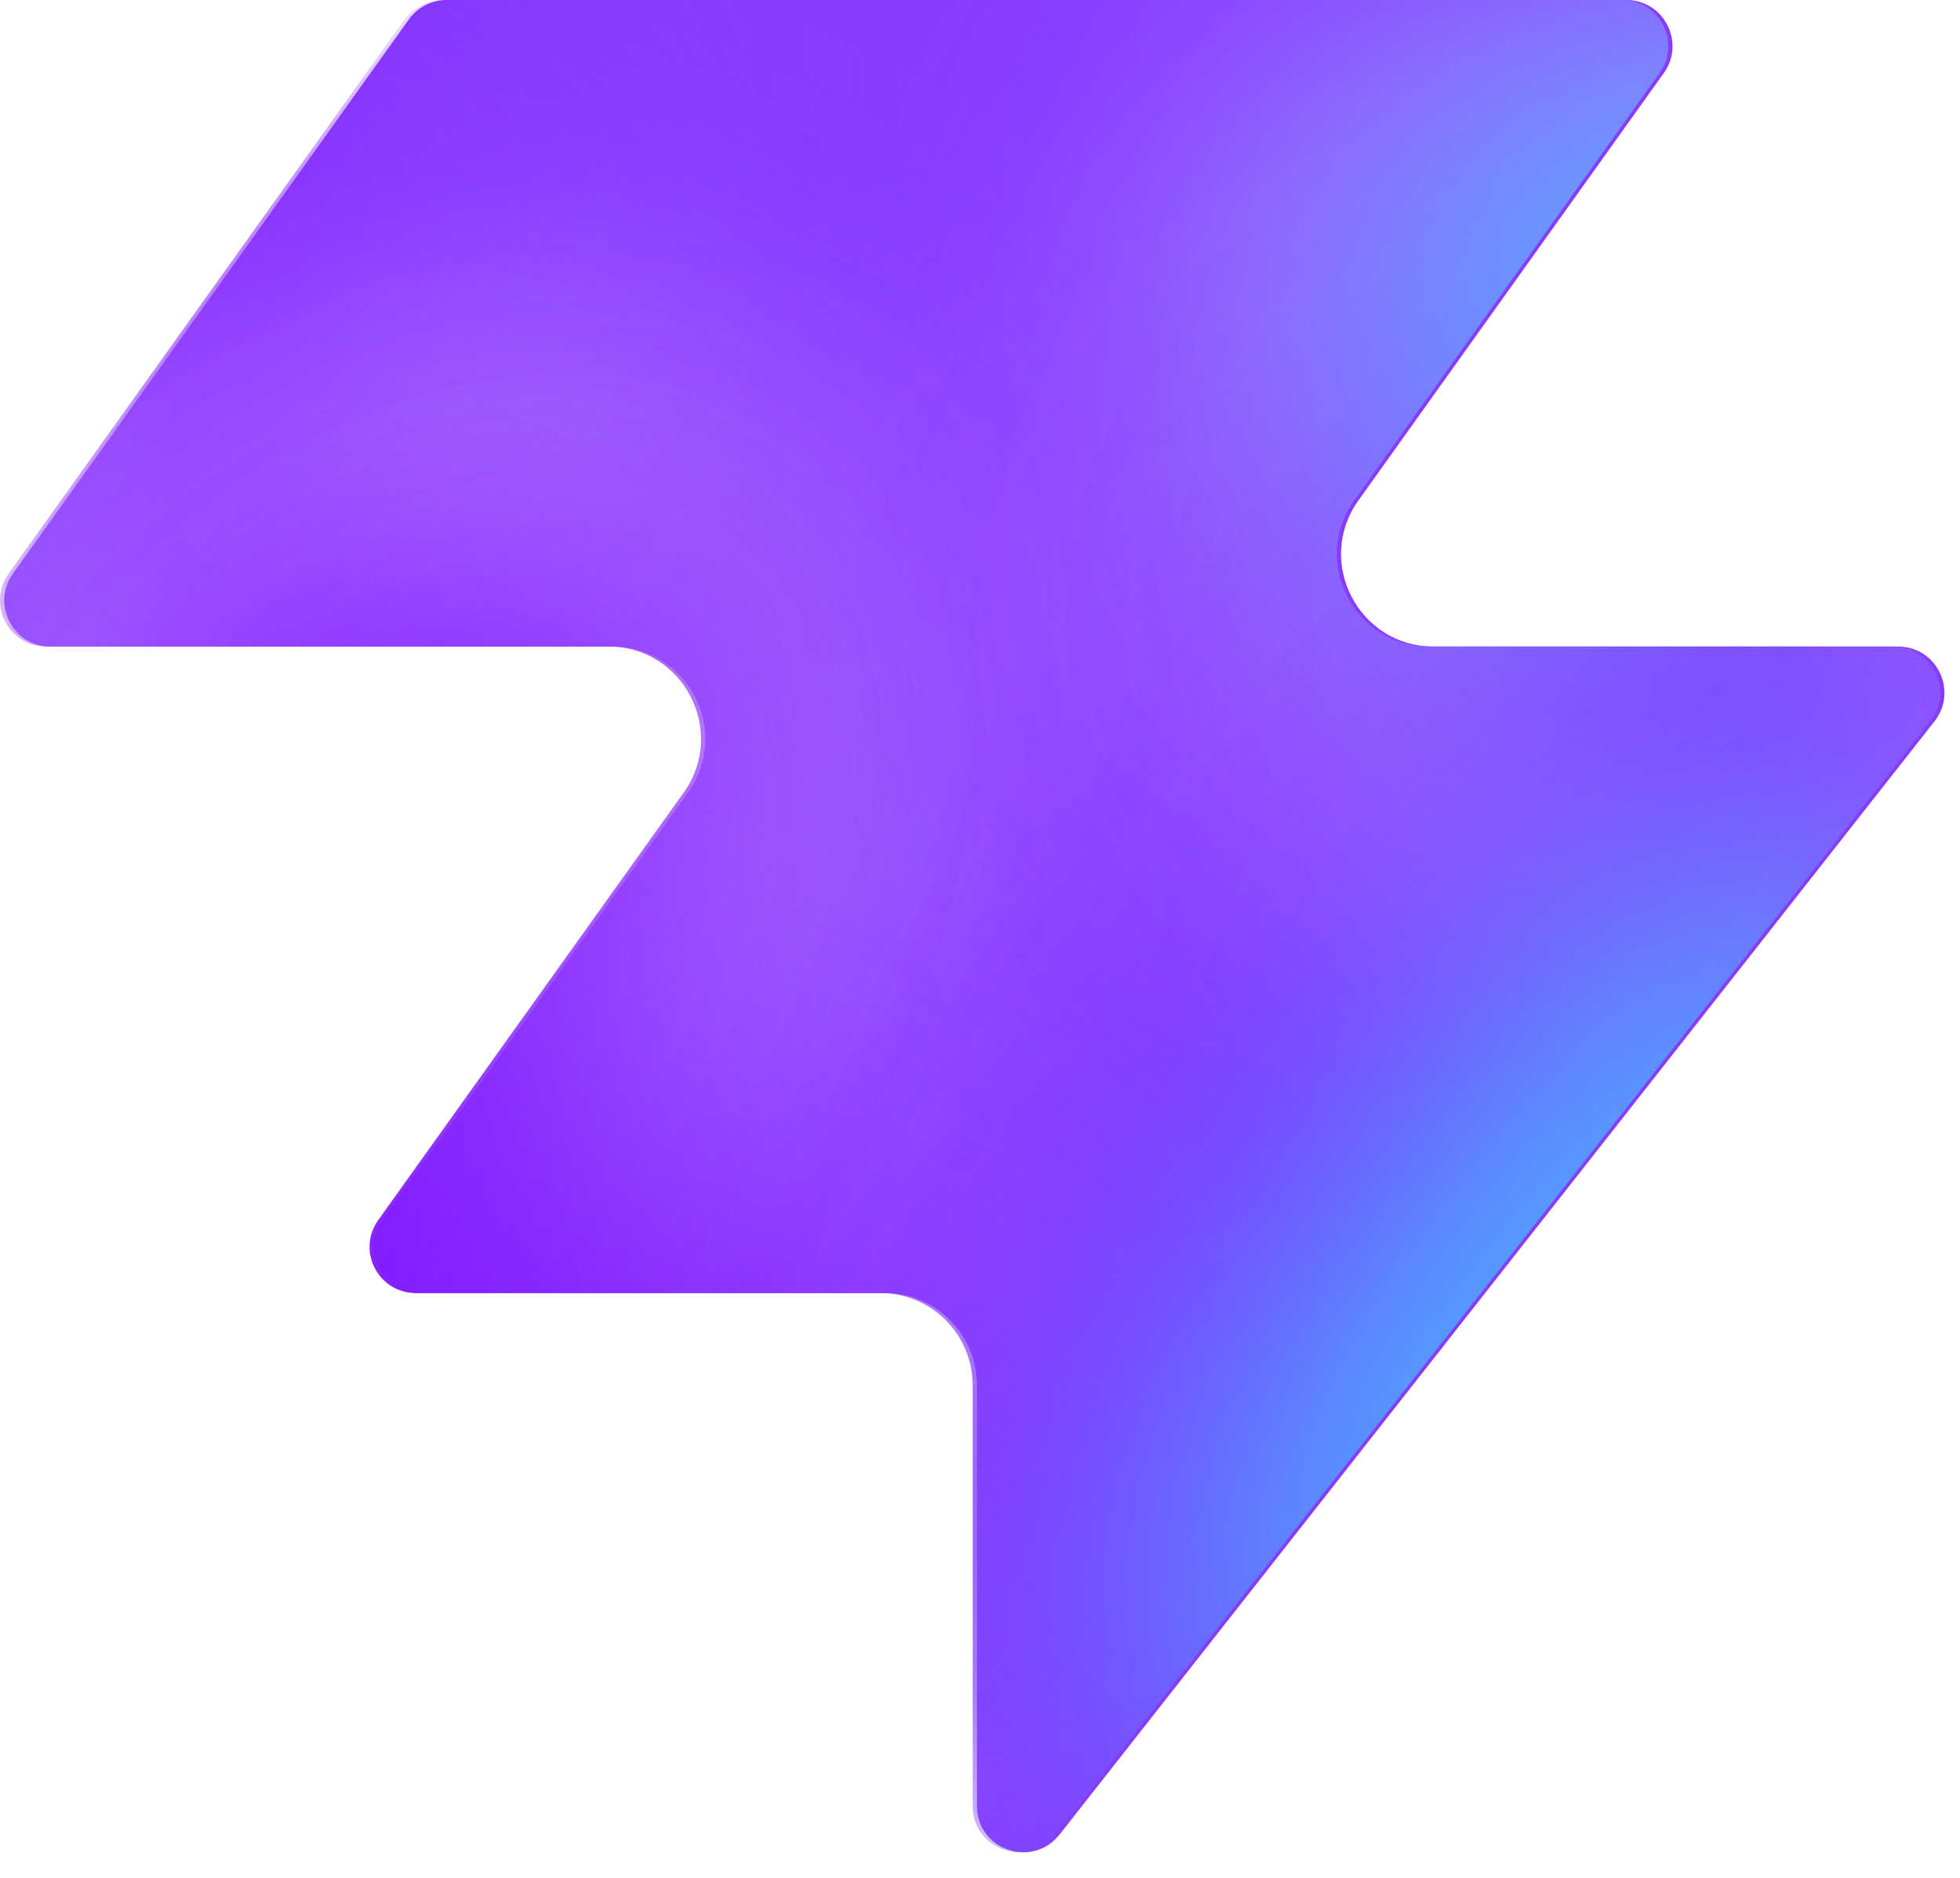
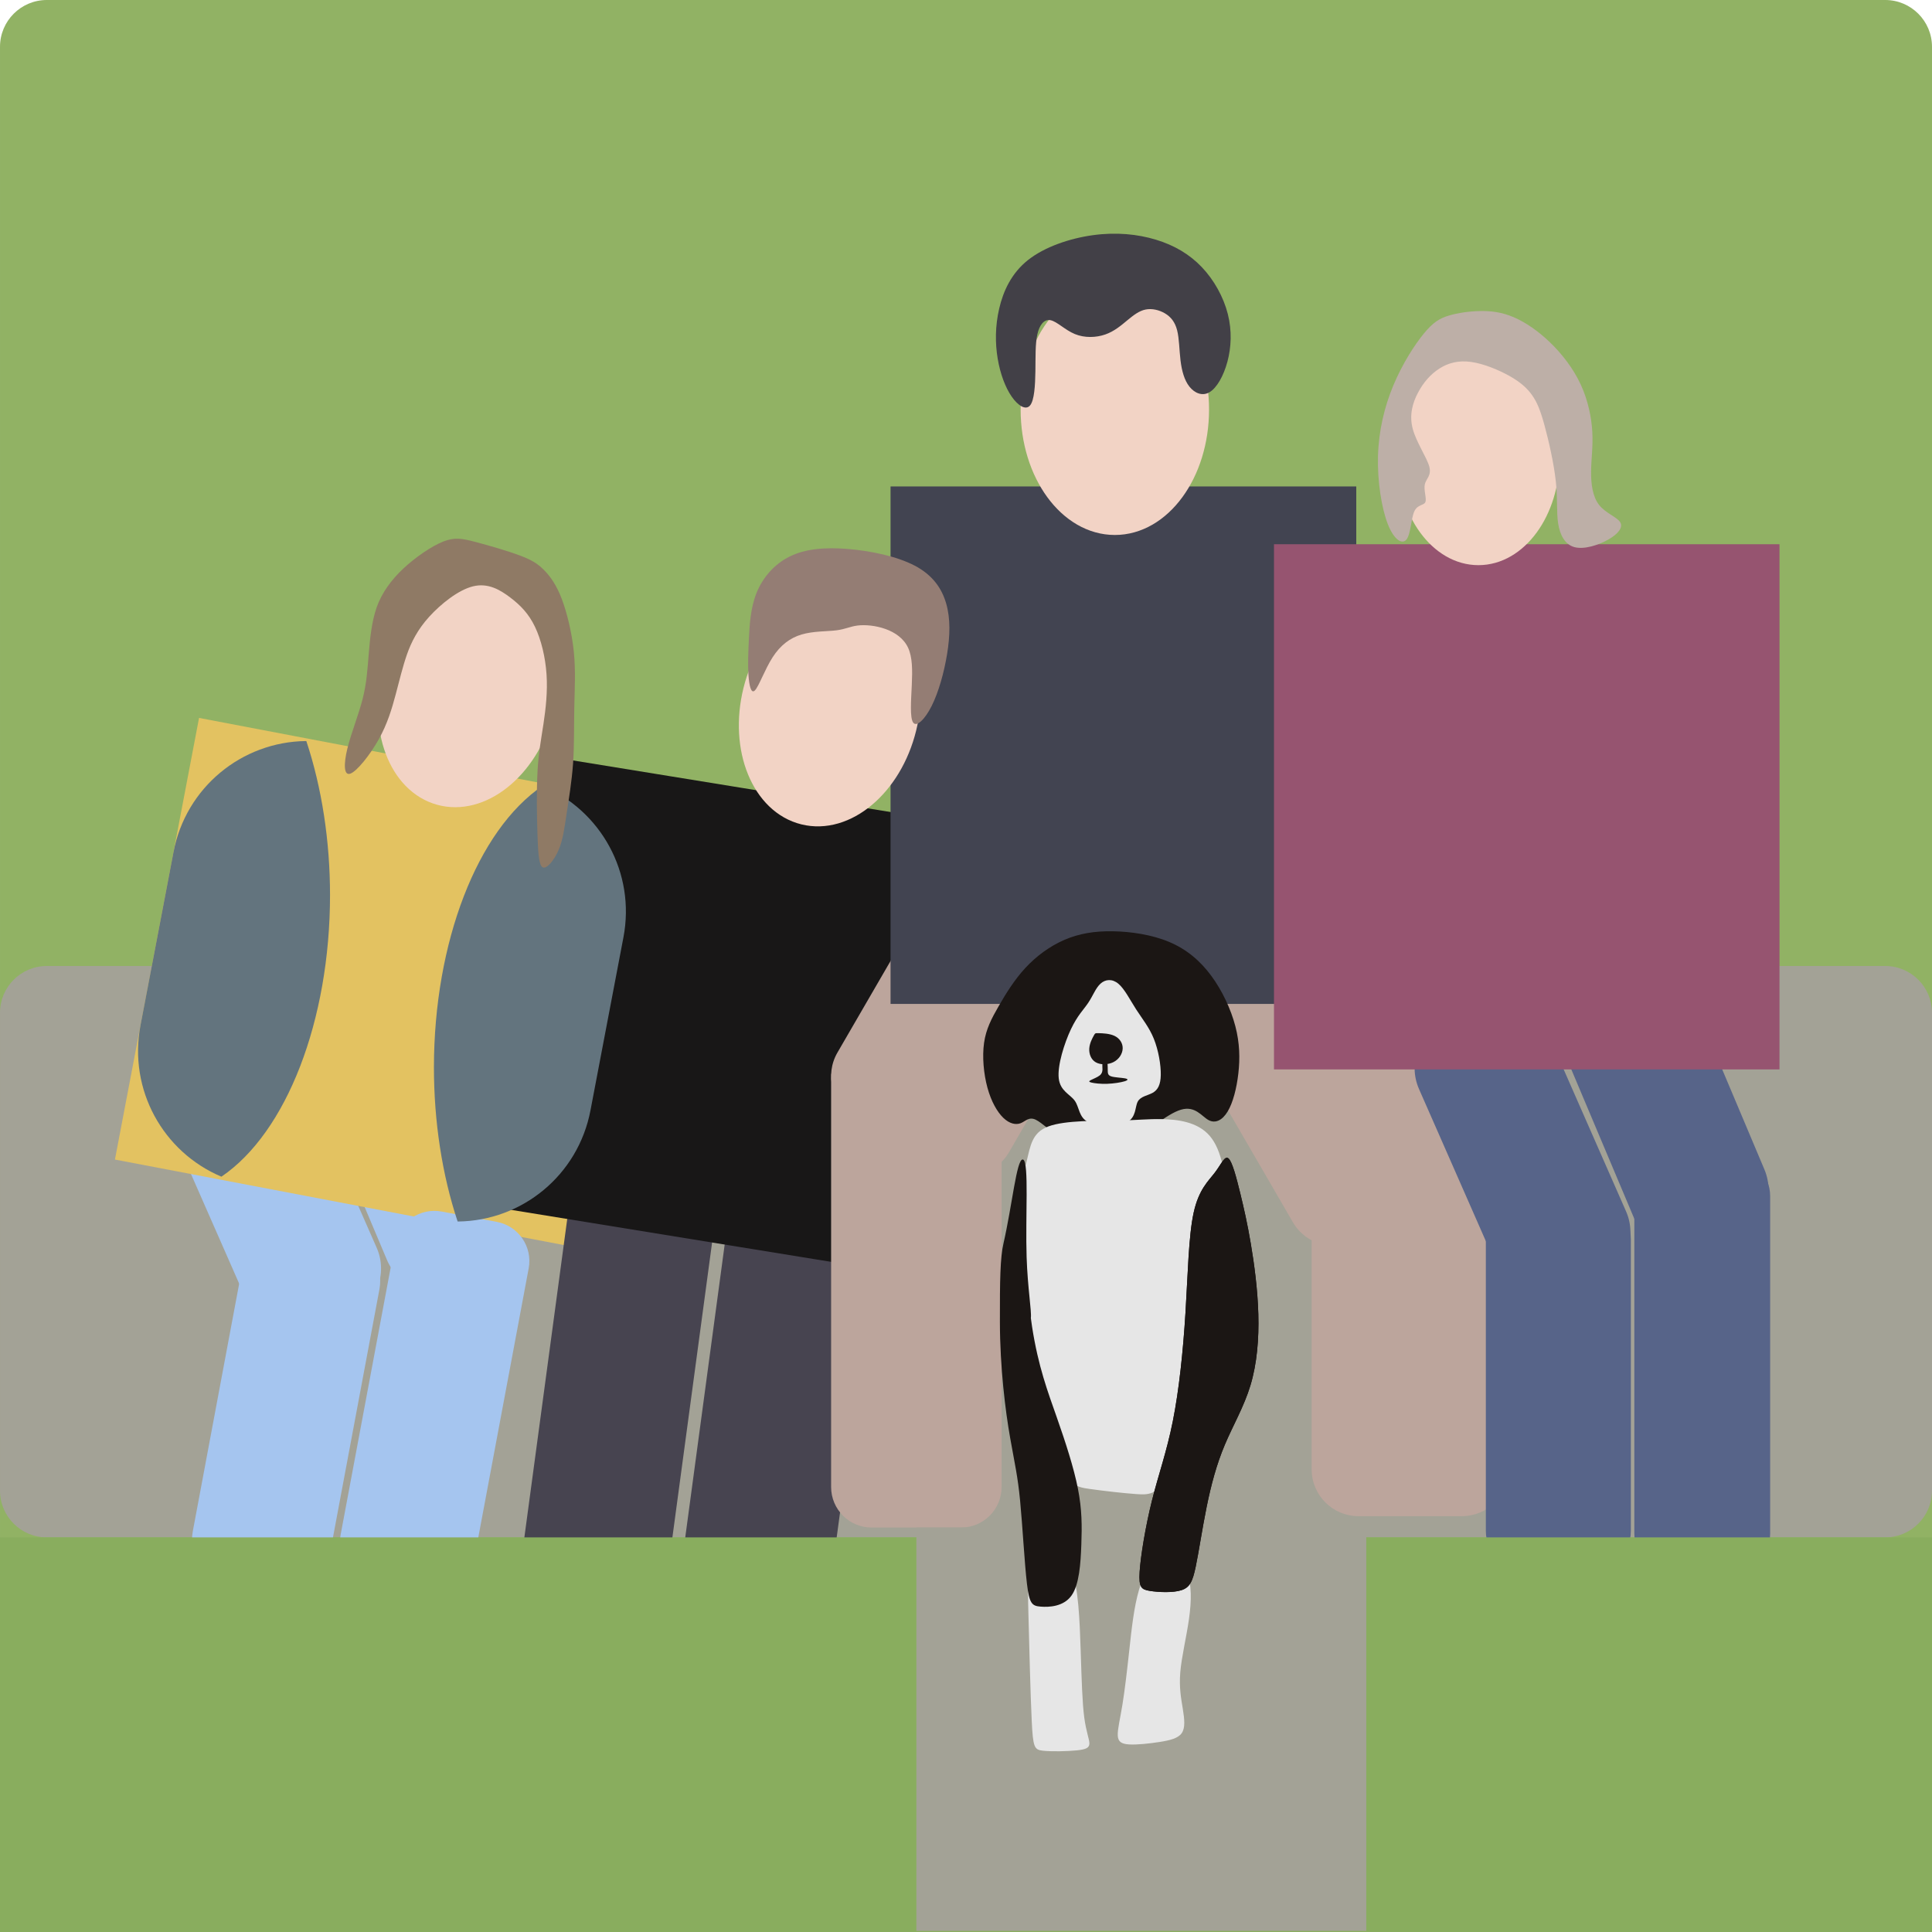
- <svg xmlns="http://www.w3.org/2000/svg" width="48" height="46" fill="none" viewBox="0 0 48 46">
-   <path fill="#863bff" d="M25.946 44.938c-.664.845-2.021.375-2.021-.698V33.937a2.26 2.26 0 0 0-2.262-2.262H10.287c-.92 0-1.456-1.04-.92-1.788l7.48-10.471c1.07-1.497 0-3.578-1.842-3.578H1.237c-.92 0-1.456-1.04-.92-1.788L10.013.474c.214-.297.556-.474.92-.474h28.894c.92 0 1.456 1.04.92 1.788l-7.48 10.471c-1.07 1.498 0 3.579 1.842 3.579h11.377c.943 0 1.473 1.088.89 1.83L25.947 44.94z" style="fill:#863bff;fill:color(display-p3 .525 .23 1);fill-opacity:1" />
-   <mask id="a" width="48" height="46" x="0" y="0" maskUnits="userSpaceOnUse" style="mask-type:alpha">
-     <path fill="#000" d="M25.842 44.938c-.664.844-2.021.375-2.021-.698V33.937a2.26 2.26 0 0 0-2.262-2.262H10.183c-.92 0-1.456-1.04-.92-1.788l7.48-10.471c1.07-1.498 0-3.579-1.842-3.579H1.133c-.92 0-1.456-1.04-.92-1.787L9.91.473c.214-.297.556-.474.92-.474h28.894c.92 0 1.456 1.04.92 1.788l-7.48 10.471c-1.07 1.498 0 3.578 1.842 3.578h11.377c.943 0 1.473 1.088.89 1.832L25.843 44.94z" style="fill:#000;fill-opacity:1" />
-   </mask>
-   <g mask="url(#a)">
-     <g filter="url(#b)">
-       <ellipse cx="5.508" cy="14.704" fill="#ede6ff" rx="5.508" ry="14.704" style="fill:#ede6ff;fill:color(display-p3 .927 .903 1);fill-opacity:1" transform="matrix(.00324 1 1 -.00324 -4.47 31.516)" />
-     </g>
-     <g filter="url(#c)">
-       <ellipse cx="10.399" cy="29.851" fill="#ede6ff" rx="10.399" ry="29.851" style="fill:#ede6ff;fill:color(display-p3 .927 .903 1);fill-opacity:1" transform="matrix(.00324 1 1 -.00324 -39.328 7.883)" />
-     </g>
-     <g filter="url(#d)">
-       <ellipse cx="5.508" cy="30.487" fill="#7e14ff" rx="5.508" ry="30.487" style="fill:#7e14ff;fill:color(display-p3 .492 .077 1);fill-opacity:1" transform="rotate(89.814 -25.913 -14.639)scale(1 -1)" />
-     </g>
-     <g filter="url(#e)">
-       <ellipse cx="5.508" cy="30.599" fill="#7e14ff" rx="5.508" ry="30.599" style="fill:#7e14ff;fill:color(display-p3 .492 .077 1);fill-opacity:1" transform="rotate(89.814 -32.644 -3.334)scale(1 -1)" />
-     </g>
-     <g filter="url(#f)">
-       <ellipse cx="5.508" cy="30.599" fill="#7e14ff" rx="5.508" ry="30.599" style="fill:#7e14ff;fill:color(display-p3 .492 .077 1);fill-opacity:1" transform="matrix(.00324 1 1 -.00324 -34.34 30.47)" />
-     </g>
-     <g filter="url(#g)">
-       <ellipse cx="14.072" cy="22.078" fill="#ede6ff" rx="14.072" ry="22.078" style="fill:#ede6ff;fill:color(display-p3 .927 .903 1);fill-opacity:1" transform="rotate(93.35 24.506 48.493)scale(-1 1)" />
-     </g>
-     <g filter="url(#h)">
-       <ellipse cx="3.47" cy="21.501" fill="#7e14ff" rx="3.47" ry="21.501" style="fill:#7e14ff;fill:color(display-p3 .492 .077 1);fill-opacity:1" transform="rotate(89.009 28.708 47.59)scale(-1 1)" />
-     </g>
-     <g filter="url(#i)">
-       <ellipse cx="3.47" cy="21.501" fill="#7e14ff" rx="3.47" ry="21.501" style="fill:#7e14ff;fill:color(display-p3 .492 .077 1);fill-opacity:1" transform="rotate(89.009 28.708 47.59)scale(-1 1)" />
-     </g>
-     <g filter="url(#j)">
-       <ellipse cx=".387" cy="8.972" fill="#7e14ff" rx="4.407" ry="29.108" style="fill:#7e14ff;fill:color(display-p3 .492 .077 1);fill-opacity:1" transform="rotate(39.51 .387 8.972)" />
-     </g>
-     <g filter="url(#k)">
-       <ellipse cx="47.523" cy="-6.092" fill="#7e14ff" rx="4.407" ry="29.108" style="fill:#7e14ff;fill:color(display-p3 .492 .077 1);fill-opacity:1" transform="rotate(37.892 47.523 -6.092)" />
-     </g>
-     <g filter="url(#l)">
-       <ellipse cx="41.412" cy="6.333" fill="#47bfff" rx="5.971" ry="9.665" style="fill:#47bfff;fill:color(display-p3 .28 .748 1);fill-opacity:1" transform="rotate(37.892 41.412 6.333)" />
-     </g>
-     <g filter="url(#m)">
-       <ellipse cx="-1.879" cy="38.332" fill="#7e14ff" rx="4.407" ry="29.108" style="fill:#7e14ff;fill:color(display-p3 .492 .077 1);fill-opacity:1" transform="rotate(37.892 -1.88 38.332)" />
-     </g>
-     <g filter="url(#n)">
-       <ellipse cx="-1.879" cy="38.332" fill="#7e14ff" rx="4.407" ry="29.108" style="fill:#7e14ff;fill:color(display-p3 .492 .077 1);fill-opacity:1" transform="rotate(37.892 -1.88 38.332)" />
-     </g>
-     <g filter="url(#o)">
-       <ellipse cx="35.651" cy="29.907" fill="#7e14ff" rx="4.407" ry="29.108" style="fill:#7e14ff;fill:color(display-p3 .492 .077 1);fill-opacity:1" transform="rotate(37.892 35.651 29.907)" />
-     </g>
-     <g filter="url(#p)">
-       <ellipse cx="38.418" cy="32.4" fill="#47bfff" rx="5.971" ry="15.297" style="fill:#47bfff;fill:color(display-p3 .28 .748 1);fill-opacity:1" transform="rotate(37.892 38.418 32.4)" />
-     </g>
+ <svg xmlns="http://www.w3.org/2000/svg" width="165.629mm" height="165.629mm" viewBox="0 0 165.629 165.629" version="1.1" id="svg1" xml:space="preserve">
+   <defs id="defs1" />
+   <g id="layer1" transform="translate(-20.8507,-37.83542)">
+     <rect style="opacity:1;fill:#91b264;fill-opacity:1;stroke:none;stroke-width:2.089;stroke-opacity:1" id="rect33" width="165.629" height="165.629" x="20.851" y="37.835" rx="4.014" />
+     <rect style="opacity:1;fill:#a3a296;fill-opacity:1;stroke:none;stroke-width:2.089;stroke-opacity:1" id="rect35" width="165.629" height="48.985" x="20.851" y="120.65" rx="4.014" />
+     <rect style="fill:#a5c5ef;fill-opacity:1;stroke:none;stroke-width:2.297;stroke-opacity:1" id="rect16-8" width="11.919" height="24.374" x="-6.9" y="135.413" rx="4.414" transform="rotate(-22.86816)" />
+     <rect style="fill:#a5c5ef;fill-opacity:1;stroke:none;stroke-width:2.297;stroke-opacity:1" id="rect17-3" width="12.03" height="25.58" x="9.606" y="132.786" rx="4.414" transform="matrix(-0.9154978,0.402323,0.402323,0.9154978,0,0)" />
+     <rect style="fill:#474450;fill-opacity:1;stroke:none;stroke-width:1.764;stroke-opacity:1" id="rect57" width="12.975" height="30.446" x="102.375" y="115.783" rx="4.014" ry="0" transform="matrix(0.9655654,0.2601603,-0.1334334,0.9910578,0,0)" />
+     <rect style="fill:#e3c261;fill-opacity:1;stroke:none;stroke-width:2.089;stroke-opacity:1" id="rect3" width="39.746" height="38.542" x="55.84" y="90.533" rx="11.722" ry="0" transform="rotate(10.78361)" />
+     <rect style="fill:#bca59c;fill-opacity:1;stroke:none;stroke-width:2.089;stroke-opacity:1" id="rect14" width="20.849" height="25.146" x="42.376" y="168.315" rx="4.014" transform="rotate(-30.10958)" />
+     <rect style="fill:#576489;fill-opacity:1;stroke:none;stroke-width:2.297;stroke-opacity:1" id="rect16" width="11.919" height="24.374" x="93.001" y="174.166" rx="4.414" transform="rotate(-22.86816)" />
+     <rect style="fill:#474450;fill-opacity:1;stroke:none;stroke-width:1.764;stroke-opacity:1" id="rect58" width="12.683" height="32.657" x="88.591" y="117.063" rx="4.014" ry="0" transform="matrix(0.9655654,0.2601603,-0.1334334,0.9910578,0,0)" />
+     <rect style="fill:#181717;fill-opacity:1;stroke:#181717;stroke-width:2.089;stroke-opacity:1" id="rect6" width="32.829" height="36.791" x="86.532" y="91.515" rx="11.722" ry="0" transform="rotate(9.229627)" />
+     <rect style="fill:#bca59c;fill-opacity:1;stroke:none;stroke-width:2.089;stroke-opacity:1" id="rect28" width="17.009" height="21.972" x="-161.4" y="46.358" rx="4.014" transform="matrix(-0.8650675,-0.5016555,-0.5016555,0.8650675,0,0)" />
+     <rect style="fill:#424451;fill-opacity:1;stroke:#424451;stroke-width:1.905;stroke-opacity:1" id="rect4" width="38.02" height="42.457" x="98.15" y="80.491" rx="9.709" ry="0" />
+     <ellipse style="fill:#f2d3c5;fill-opacity:1;stroke:#f2d3c5;stroke-width:1.607;stroke-opacity:1" id="ellipse2" cx="112.977" cy="73.693" rx="6.82" ry="9.346" transform="rotate(13.88731)" />
+     <ellipse style="fill:#f2d3c5;fill-opacity:1;stroke:#f2d3c5;stroke-width:1.702;stroke-opacity:1" id="path1" cx="116.425" cy="72.948" rx="7.225" ry="9.9" />
+     <ellipse style="fill:#f2d3c5;fill-opacity:1;stroke:#f2d3c5;stroke-width:1.587;stroke-opacity:1" id="ellipse3" cx="84.72" cy="77.36" rx="6.737" ry="9.231" transform="rotate(15.47979)" />
+     <rect style="fill:#bca59c;fill-opacity:1;stroke:none;stroke-width:2.089;stroke-opacity:1" id="rect12" width="16.892" height="38.557" x="133.298" y="129.258" rx="4.014" />
+     <rect style="fill:#576489;fill-opacity:1;stroke:none;stroke-width:2.297;stroke-opacity:1" id="rect17" width="12.03" height="25.58" x="-89.706" y="173.025" rx="4.414" transform="matrix(-0.9154978,0.402323,0.402323,0.9154978,0,0)" />
+     <rect style="fill:#bca59c;fill-opacity:1;stroke:none;stroke-width:2.027;stroke-opacity:1" id="rect13" width="14.615" height="41.953" x="92.102" y="126.837" rx="3.473" />
+     <rect style="fill:#576489;fill-opacity:1;stroke:none;stroke-width:1.927;stroke-opacity:1" id="rect15" width="11.643" height="35.761" x="160.962" y="136.962" rx="3.417" />
+     <rect style="fill:#576489;fill-opacity:1;stroke:none;stroke-width:1.998;stroke-opacity:1" id="rect18" width="12.432" height="32.315" x="-160.663" y="140.422" rx="3.673" transform="scale(-1,1)" />
+     <rect style="fill:#a5c5ef;fill-opacity:1;stroke:none;stroke-width:1.662;stroke-opacity:1" id="rect15-0" width="11.643" height="32.288" x="80.378" y="128.472" rx="3.417" transform="rotate(10.60619)" />
+     <rect style="fill:#a5c5ef;fill-opacity:1;stroke:none;stroke-width:1.67;stroke-opacity:1" id="rect18-6" width="11.908" height="30.71" x="-79.775" y="132.313" rx="3.673" transform="matrix(-0.9829155,-0.1840575,-0.1840575,0.9829155,0,0)" />
+     <rect style="fill:#965470;fill-opacity:1;stroke:#965470;stroke-width:2.164;stroke-opacity:1" id="rect5" width="41.173" height="42.859" x="131.15" y="85.574" rx="12.598" ry="0" />
+     <ellipse style="fill:#f2d3c5;fill-opacity:1;stroke:#f2d3c5;stroke-width:1.467;stroke-opacity:1" id="ellipse1" cx="147.595" cy="77.018" rx="6.229" ry="8.535" />
+     <path id="path28" style="opacity:1;fill:#63747e;fill-opacity:1;stroke:none;stroke-width:2.089;stroke-opacity:1" d="m 47.06,101.365 c -5.461,0.069 -10.275,3.95 -11.338,9.532 l -2.825,14.83 c -1.056,5.543 1.947,10.881 6.936,12.984 a 14.42,25.84 0 0 0 9.311,-24.123 14.42,25.84 0 0 0 -2.032,-13.223 c -0.018,1.4e-4 -0.035,-7.4e-4 -0.053,-5.2e-4 z" />
+     <path id="path29" style="opacity:1;fill:#63747e;fill-opacity:1;stroke:none;stroke-width:2.089;stroke-opacity:1" d="m 60.135,142.554 c 5.461,-0.069 10.275,-3.95 11.338,-9.532 l 2.825,-14.83 c 1.056,-5.543 -1.947,-10.881 -6.936,-12.984 a 14.42,25.84 0 0 0 -9.311,24.123 14.42,25.84 0 0 0 2.032,13.223 c 0.018,-1.4e-4 0.035,7.4e-4 0.053,5.2e-4 z" />
+     <path style="opacity:1;fill:#947d74;fill-opacity:1;stroke:none;stroke-width:2.089;stroke-opacity:1" d="m 94.838,-81.585 c 0.374,0.806 0.374,1.907 0.315,3.205 -0.059,1.298 -0.177,2.792 0.118,3.205 0.295,0.413 1.003,-0.256 1.593,-1.435 0.59,-1.18 1.062,-2.871 1.317,-4.444 0.256,-1.573 0.295,-3.028 -0.079,-4.326 -0.374,-1.298 -1.16,-2.438 -2.694,-3.245 -1.534,-0.806 -3.815,-1.278 -5.781,-1.435 -1.966,-0.157 -3.618,-2e-6 -4.936,0.649 -1.317,0.649 -2.301,1.789 -2.832,3.087 -0.531,1.298 -0.61,2.753 -0.669,3.972 -0.059,1.219 -0.098,2.202 -0.039,3.087 0.059,0.885 0.216,1.671 0.551,1.337 0.334,-0.334 0.846,-1.789 1.514,-2.832 0.669,-1.042 1.494,-1.671 2.497,-1.966 1.003,-0.295 2.183,-0.256 2.969,-0.354 0.787,-0.098 1.18,-0.334 1.829,-0.413 0.649,-0.079 1.553,-10e-7 2.379,0.295 0.826,0.295 1.573,0.806 1.947,1.612 z" id="path30" transform="translate(3.864195,174.9539)" />
+     <path style="opacity:1;fill:#424047;fill-opacity:1;stroke:none;stroke-width:2.089;stroke-opacity:1" d="m 116.057,-110.668 c 0.493,0.292 0.859,0.731 1.041,1.443 0.183,0.712 0.183,1.699 0.292,2.594 0.11,0.895 0.329,1.699 0.767,2.247 0.438,0.548 1.096,0.84 1.717,0.475 0.621,-0.365 1.206,-1.388 1.535,-2.612 0.329,-1.224 0.402,-2.649 0.036,-4.092 -0.365,-1.443 -1.169,-2.905 -2.229,-4.019 -1.06,-1.114 -2.375,-1.882 -3.946,-2.357 -1.571,-0.475 -3.398,-0.658 -5.389,-0.384 -1.991,0.274 -4.147,1.005 -5.572,2.137 -1.425,1.133 -2.119,2.667 -2.466,4.165 -0.347,1.498 -0.347,2.959 -0.128,4.275 0.219,1.315 0.658,2.484 1.206,3.27 0.548,0.786 1.206,1.187 1.571,0.749 0.365,-0.438 0.438,-1.717 0.457,-2.923 0.018,-1.206 -0.018,-2.338 0.164,-3.16 0.183,-0.822 0.585,-1.334 1.133,-1.224 0.548,0.11 1.242,0.84 2.083,1.187 0.84,0.347 1.827,0.311 2.612,0.036 0.786,-0.274 1.37,-0.786 1.9,-1.224 0.53,-0.438 1.005,-0.804 1.553,-0.913 0.548,-0.11 1.169,0.036 1.662,0.329 z" id="path31" transform="translate(4.665856,175.3696)" />
+     <path style="opacity:1;fill:#bdafa7;fill-opacity:1;stroke:none;stroke-width:2.089;stroke-opacity:1" d="m 149.101,-101.341 c 0.362,1.318 0.805,3.278 0.968,4.806 0.163,1.528 0.047,2.625 0.198,3.593 0.152,0.968 0.572,1.808 1.4,2.03 0.828,0.222 2.065,-0.175 2.905,-0.653 0.84,-0.478 1.283,-1.038 1.015,-1.482 -0.268,-0.443 -1.248,-0.77 -1.808,-1.482 -0.56,-0.712 -0.7,-1.808 -0.688,-2.881 0.012,-1.073 0.175,-2.123 0.105,-3.383 -0.07,-1.26 -0.373,-2.73 -1.003,-4.083 -0.63,-1.353 -1.587,-2.59 -2.613,-3.581 -1.027,-0.992 -2.123,-1.738 -3.126,-2.168 -1.003,-0.429 -1.913,-0.542 -2.859,-0.527 -0.945,0.015 -1.926,0.157 -2.696,0.388 -0.77,0.231 -1.329,0.551 -2.134,1.528 -0.804,0.977 -1.854,2.61 -2.624,4.453 -0.77,1.843 -1.26,3.896 -1.318,6.078 -0.058,2.182 0.315,4.491 0.852,5.845 0.537,1.353 1.237,1.75 1.598,1.283 0.362,-0.467 0.385,-1.797 0.665,-2.403 0.28,-0.607 0.817,-0.49 0.945,-0.793 0.128,-0.303 -0.152,-1.027 -0.047,-1.517 0.105,-0.49 0.595,-0.747 0.385,-1.528 -0.21,-0.782 -1.12,-2.088 -1.425,-3.258 -0.305,-1.17 -0.005,-2.204 0.456,-3.078 0.461,-0.874 1.084,-1.588 1.832,-2.067 0.748,-0.478 1.622,-0.721 2.713,-0.57 1.09,0.151 2.397,0.695 3.33,1.223 0.933,0.529 1.493,1.042 1.913,1.637 0.42,0.595 0.7,1.272 1.062,2.59 z" id="path32" transform="translate(4.162172,175.6533)" />
+     <path style="opacity:1;fill:#8f7a65;fill-opacity:1;stroke:none;stroke-width:2.089;stroke-opacity:1" d="m 62.777,-70.201 c -0.093,1.669 -0.056,3.893 -6.46e-4,5.492 0.056,1.599 0.13,2.599 0.477,2.717 0.347,0.118 0.967,-0.647 1.337,-1.513 0.37,-0.867 0.49,-1.835 0.679,-3.083 0.189,-1.248 0.447,-2.782 0.556,-4.335 0.109,-1.553 0.074,-3.2 0.104,-4.764 0.03,-1.564 0.127,-3.13 -0.036,-4.765 -0.163,-1.635 -0.588,-3.396 -1.054,-4.608 -0.466,-1.212 -1.013,-1.938 -1.524,-2.45 -0.511,-0.512 -1.005,-0.836 -2.06,-1.231 -1.055,-0.396 -2.676,-0.863 -3.802,-1.159 -1.127,-0.296 -1.773,-0.425 -2.77,-0.029 -0.997,0.397 -2.383,1.346 -3.421,2.322 -1.039,0.976 -1.826,2.068 -2.262,3.278 -0.435,1.211 -0.584,2.695 -0.691,4.009 -0.107,1.314 -0.18,2.542 -0.531,3.904 -0.351,1.362 -0.994,2.956 -1.307,4.249 -0.313,1.292 -0.313,2.323 0.25,2.134 0.564,-0.189 1.691,-1.598 2.441,-2.939 0.751,-1.341 1.133,-2.64 1.453,-3.843 0.321,-1.202 0.603,-2.397 0.97,-3.443 0.367,-1.046 0.92,-2.145 1.911,-3.234 0.991,-1.089 2.495,-2.298 3.758,-2.604 1.263,-0.306 2.285,0.277 3.175,0.952 0.891,0.675 1.593,1.4 2.127,2.513 0.535,1.113 0.898,2.621 0.995,4.1 0.098,1.479 -0.069,2.934 -0.264,4.229 -0.195,1.295 -0.419,2.431 -0.513,4.099 z" id="path33" transform="translate(4.154636,174.1953)" />
+     <rect style="opacity:1;fill:#89ad5e;fill-opacity:1;stroke:none;stroke-width:1.645;stroke-opacity:1" id="rect59" width="165.629" height="33.83" x="20.851" y="169.635" rx="0" />
+     <rect style="opacity:1;fill:#a3a296;fill-opacity:1;stroke:none;stroke-width:2.089;stroke-opacity:1" id="rect60" width="38.571" height="34.581" x="99.41" y="168.79" ry="4.408" rx="0" />
+     <path style="opacity:1;fill:#e6e6e6;fill-opacity:1;stroke:none;stroke-width:2.089;stroke-opacity:1" d="m 105.213,10.814 c 0.055,2.196 0.166,6.588 0.276,8.881 0.11,2.293 0.221,2.486 0.953,2.569 0.732,0.083 2.085,0.055 2.9,-0.028 0.815,-0.083 1.091,-0.221 1.091,-0.594 0,-0.373 -0.276,-0.981 -0.442,-2.237 -0.166,-1.257 -0.221,-3.163 -0.304,-5.69 -0.083,-2.527 -0.193,-5.676 -0.829,-6.988 -0.635,-1.312 -1.795,-0.787 -2.5,-0.166 -0.704,0.622 -0.953,1.34 -1.077,1.699 -0.124,0.359 -0.124,0.359 -0.069,2.555 z" id="path50" transform="translate(3.810543,165.6578)" />
+     <path style="opacity:1;fill:#e6e6e6;fill-opacity:1;stroke:none;stroke-width:2.089;stroke-opacity:1" d="m 116.828,5.221 c -0.345,0.58 -1.036,1.74 -1.478,3.246 -0.442,1.505 -0.635,3.356 -0.829,5.124 -0.193,1.768 -0.387,3.453 -0.594,4.723 -0.207,1.271 -0.428,2.127 -0.401,2.652 0.028,0.525 0.304,0.718 0.967,0.76 0.663,0.041 1.713,-0.069 2.596,-0.207 0.884,-0.138 1.602,-0.304 1.92,-0.76 0.318,-0.456 0.235,-1.202 0.097,-2.058 -0.138,-0.856 -0.331,-1.823 -0.221,-3.149 0.11,-1.326 0.525,-3.011 0.746,-4.571 0.221,-1.561 0.249,-2.997 -0.193,-4.033 -0.442,-1.036 -1.353,-1.671 -1.809,-1.989 -0.456,-0.318 -0.456,-0.318 -0.801,0.262 z" id="path51" transform="translate(3.149389,165.6578)" />
+     <path style="opacity:1;fill:#1b1614;fill-opacity:1;stroke:none;stroke-width:2.089;stroke-opacity:1" d="m 114.909,-29.867 c 0.939,-0.821 2.817,-2.464 4.036,-2.822 1.219,-0.358 1.778,0.569 2.359,0.888 0.581,0.318 1.185,0.028 1.643,-0.733 0.458,-0.76 0.771,-1.99 0.917,-3.265 0.145,-1.275 0.123,-2.594 -0.257,-4.047 -0.38,-1.453 -1.118,-3.041 -2.068,-4.327 -0.95,-1.286 -2.113,-2.27 -3.6,-2.896 -1.487,-0.626 -3.298,-0.894 -4.863,-0.917 -1.565,-0.022 -2.884,0.201 -4.125,0.738 -1.241,0.537 -2.404,1.386 -3.354,2.415 -0.95,1.029 -1.688,2.236 -2.292,3.287 -0.604,1.051 -1.073,1.945 -1.241,3.13 -0.168,1.185 -0.034,2.661 0.291,3.846 0.324,1.185 0.839,2.079 1.364,2.583 0.525,0.503 1.062,0.615 1.476,0.458 0.414,-0.157 0.704,-0.581 1.297,-0.302 0.593,0.28 1.487,1.263 2.784,1.845 1.297,0.581 2.996,0.76 3.846,0.85 0.85,0.089 0.85,0.089 1.789,-0.732 z" id="path49" transform="translate(3.149389,165.6578)" />
+     <path style="opacity:1;fill:#e6e6e6;fill-opacity:1;stroke:none;stroke-width:2.089;stroke-opacity:1" d="m 105.694,-28.183 c -0.352,1.437 -0.938,3.197 -0.616,7.83 0.323,4.634 1.554,12.141 2.669,15.983 1.114,3.842 2.112,4.018 3.373,4.194 1.261,0.176 2.786,0.352 3.988,0.44 1.202,0.088 2.082,0.088 3.314,-2.581 1.232,-2.669 2.815,-8.006 3.666,-12.171 0.85,-4.164 0.968,-7.156 0.85,-9.795 -0.117,-2.639 -0.469,-4.927 -1.525,-6.159 -1.056,-1.232 -2.815,-1.408 -4.076,-1.437 -1.261,-0.029 -2.024,0.088 -3.783,0.117 -1.76,0.029 -4.516,-0.029 -5.953,0.499 -1.437,0.528 -1.554,1.642 -1.906,3.079 z" id="path47" transform="translate(3.149389,165.6578)" />
+     <path style="opacity:1;fill:#e6e6e6;fill-opacity:1;stroke:none;stroke-width:2.089;stroke-opacity:1" d="m 111.907,-43.494 c 0.415,-0.379 1.001,-0.437 1.529,0.003 0.528,0.44 0.997,1.378 1.525,2.2 0.528,0.821 1.114,1.525 1.515,2.513 0.4,0.988 0.614,2.259 0.599,3.111 -0.015,0.851 -0.259,1.282 -0.689,1.527 -0.43,0.244 -1.045,0.301 -1.288,0.761 -0.244,0.46 -0.116,1.324 -0.909,1.756 -0.793,0.432 -2.507,0.432 -3.331,0.007 -0.824,-0.425 -0.757,-1.274 -1.152,-1.834 -0.395,-0.559 -1.252,-0.827 -1.379,-1.923 -0.127,-1.096 0.477,-3.019 1.048,-4.221 0.571,-1.202 1.085,-1.663 1.489,-2.272 0.405,-0.609 0.627,-1.249 1.042,-1.627 z" id="path48" transform="translate(3.28886,165.6578)" />
+     <path id="path45" style="opacity:1;fill:#1b1614;fill-opacity:1;stroke:none;stroke-width:2.089;stroke-opacity:1" d="m 104.717,-28.42 c -0.528,-0.03 -0.903,3.944 -1.65,7.194 -0.282,1.229 -0.313,3.182 -0.306,6.738 0.008,3.932 0.469,7.625 0.88,9.942 0.411,2.317 0.645,3.256 0.851,5.367 0.205,2.112 0.381,5.396 0.587,7.126 0.205,1.73 0.44,1.906 1.173,1.965 0.733,0.059 1.965,3.02e-5 2.639,-0.938 0.675,-0.938 0.792,-2.757 0.851,-4.37 0.059,-1.613 0.059,-3.021 -0.293,-4.81 -0.352,-1.789 -1.056,-3.959 -1.818,-6.129 -0.763,-2.17 -1.584,-4.34 -2.111,-7.742 -0.037,-0.24 -0.07,-0.496 -0.105,-0.747 0.074,-0.611 -0.275,-2.555 -0.363,-5.215 -0.114,-3.441 0.211,-8.069 -0.285,-8.365 -0.015,-0.009 -0.032,-0.015 -0.049,-0.015 z" transform="translate(3.810543,165.6578)" />
+     <path style="opacity:1;fill:#1b1614;fill-opacity:1;stroke:none;stroke-width:2.089;stroke-opacity:1" d="m 121.853,-27.303 c -0.557,0.733 -1.378,1.437 -1.818,3.431 -0.44,1.994 -0.499,5.279 -0.704,8.593 -0.205,3.314 -0.557,6.657 -1.085,9.297 -0.528,2.639 -1.232,4.575 -1.789,6.804 -0.557,2.229 -0.968,4.751 -1.056,6.1 -0.088,1.349 0.147,1.525 0.88,1.642 0.733,0.117 1.965,0.176 2.698,-0.059 0.733,-0.235 0.968,-0.762 1.232,-2.024 0.264,-1.261 0.557,-3.255 0.938,-5.132 0.381,-1.877 0.85,-3.636 1.554,-5.308 0.704,-1.672 1.642,-3.255 2.2,-5.103 0.557,-1.848 0.733,-3.959 0.674,-6.1 -0.059,-2.141 -0.352,-4.311 -0.645,-6.041 -0.293,-1.73 -0.587,-3.021 -0.909,-4.34 -0.323,-1.32 -0.675,-2.669 -0.997,-2.962 -0.323,-0.293 -0.616,0.469 -1.173,1.202 z" id="path46" transform="translate(3.149389,165.6578)" />
+     <path style="opacity:1;fill:#1b1614;fill-opacity:1;stroke:none;stroke-width:2.089;stroke-opacity:1" d="m 111.472,-39.043 c -0.119,0.214 -0.356,0.642 -0.388,1.101 -0.032,0.459 0.143,0.951 0.554,1.188 0.412,0.238 1.061,0.222 1.532,-0.021 0.471,-0.243 0.762,-0.712 0.778,-1.156 0.016,-0.444 -0.244,-0.861 -0.683,-1.078 -0.439,-0.217 -1.057,-0.232 -1.366,-0.24 -0.309,-0.008 -0.309,-0.008 -0.428,0.206 z" id="path52" transform="translate(3.149389,165.6578)" />
+     <path style="opacity:1;fill:#1b1614;fill-opacity:1;stroke:none;stroke-width:2.089;stroke-opacity:1" d="m 112.207,-36.051 c -0.01,0.088 -0.03,0.265 -0.227,0.423 -0.196,0.158 -0.569,0.299 -0.758,0.398 -0.189,0.099 -0.196,0.156 0.056,0.217 0.252,0.061 0.762,0.124 1.333,0.105 0.571,-0.019 1.202,-0.121 1.515,-0.22 0.313,-0.099 0.306,-0.195 0.011,-0.25 -0.295,-0.056 -0.879,-0.072 -1.173,-0.168 -0.293,-0.097 -0.296,-0.274 -0.297,-0.547 -0.001,-0.273 -0.001,-0.641 -0.084,-0.794 -0.083,-0.153 -0.249,-0.092 -0.323,0.068 -0.075,0.16 -0.058,0.42 -0.05,0.55 0.008,0.13 0.008,0.13 -0.002,0.218 z" id="path53" transform="translate(3.149389,165.6578)" />
+     <path style="opacity:1;fill:#1b1614;fill-opacity:1;stroke:none;stroke-width:2.089;stroke-opacity:1" d="m 121.853,-27.303 c -0.557,0.733 -1.378,1.437 -1.818,3.431 -0.44,1.994 -0.499,5.279 -0.704,8.593 -0.205,3.314 -0.557,6.657 -1.085,9.297 -0.528,2.639 -1.232,4.575 -1.789,6.804 -0.557,2.229 -0.968,4.751 -1.056,6.1 -0.088,1.349 0.147,1.525 0.88,1.642 0.733,0.117 1.965,0.176 2.698,-0.059 0.733,-0.235 0.968,-0.762 1.232,-2.024 0.264,-1.261 0.557,-3.255 0.938,-5.132 0.381,-1.877 0.85,-3.636 1.554,-5.308 0.704,-1.672 1.642,-3.255 2.2,-5.103 0.557,-1.848 0.733,-3.959 0.674,-6.1 -0.059,-2.141 -0.352,-4.311 -0.645,-6.041 -0.293,-1.73 -0.587,-3.021 -0.909,-4.34 -0.323,-1.32 -0.675,-2.669 -0.997,-2.962 -0.323,-0.293 -0.616,0.469 -1.173,1.202 z" id="path54" transform="translate(3.149389,165.6578)" />
  </g>
-   <defs>
-     <filter id="b" width="60.045" height="41.654" x="-19.77" y="16.149" color-interpolation-filters="sRGB" filterUnits="userSpaceOnUse">
-       <feFlood flood-opacity="0" result="BackgroundImageFix" />
-       <feBlend in="SourceGraphic" in2="BackgroundImageFix" result="shape" />
-       <feGaussianBlur result="effect1_foregroundBlur_2002_17158" stdDeviation="7.659" />
-     </filter>
-     <filter id="c" width="90.34" height="51.437" x="-54.613" y="-7.533" color-interpolation-filters="sRGB" filterUnits="userSpaceOnUse">
-       <feFlood flood-opacity="0" result="BackgroundImageFix" />
-       <feBlend in="SourceGraphic" in2="BackgroundImageFix" result="shape" />
-       <feGaussianBlur result="effect1_foregroundBlur_2002_17158" stdDeviation="7.659" />
-     </filter>
-     <filter id="d" width="79.355" height="29.4" x="-49.64" y="2.03" color-interpolation-filters="sRGB" filterUnits="userSpaceOnUse">
-       <feFlood flood-opacity="0" result="BackgroundImageFix" />
-       <feBlend in="SourceGraphic" in2="BackgroundImageFix" result="shape" />
-       <feGaussianBlur result="effect1_foregroundBlur_2002_17158" stdDeviation="4.596" />
-     </filter>
-     <filter id="e" width="79.579" height="29.4" x="-45.045" y="20.029" color-interpolation-filters="sRGB" filterUnits="userSpaceOnUse">
-       <feFlood flood-opacity="0" result="BackgroundImageFix" />
-       <feBlend in="SourceGraphic" in2="BackgroundImageFix" result="shape" />
-       <feGaussianBlur result="effect1_foregroundBlur_2002_17158" stdDeviation="4.596" />
-     </filter>
-     <filter id="f" width="79.579" height="29.4" x="-43.513" y="21.178" color-interpolation-filters="sRGB" filterUnits="userSpaceOnUse">
-       <feFlood flood-opacity="0" result="BackgroundImageFix" />
-       <feBlend in="SourceGraphic" in2="BackgroundImageFix" result="shape" />
-       <feGaussianBlur result="effect1_foregroundBlur_2002_17158" stdDeviation="4.596" />
-     </filter>
-     <filter id="g" width="74.749" height="58.852" x="15.756" y="-17.901" color-interpolation-filters="sRGB" filterUnits="userSpaceOnUse">
-       <feFlood flood-opacity="0" result="BackgroundImageFix" />
-       <feBlend in="SourceGraphic" in2="BackgroundImageFix" result="shape" />
-       <feGaussianBlur result="effect1_foregroundBlur_2002_17158" stdDeviation="7.659" />
-     </filter>
-     <filter id="h" width="61.377" height="25.362" x="23.548" y="2.284" color-interpolation-filters="sRGB" filterUnits="userSpaceOnUse">
-       <feFlood flood-opacity="0" result="BackgroundImageFix" />
-       <feBlend in="SourceGraphic" in2="BackgroundImageFix" result="shape" />
-       <feGaussianBlur result="effect1_foregroundBlur_2002_17158" stdDeviation="4.596" />
-     </filter>
-     <filter id="i" width="61.377" height="25.362" x="23.548" y="2.284" color-interpolation-filters="sRGB" filterUnits="userSpaceOnUse">
-       <feFlood flood-opacity="0" result="BackgroundImageFix" />
-       <feBlend in="SourceGraphic" in2="BackgroundImageFix" result="shape" />
-       <feGaussianBlur result="effect1_foregroundBlur_2002_17158" stdDeviation="4.596" />
-     </filter>
-     <filter id="j" width="56.045" height="63.649" x="-27.636" y="-22.853" color-interpolation-filters="sRGB" filterUnits="userSpaceOnUse">
-       <feFlood flood-opacity="0" result="BackgroundImageFix" />
-       <feBlend in="SourceGraphic" in2="BackgroundImageFix" result="shape" />
-       <feGaussianBlur result="effect1_foregroundBlur_2002_17158" stdDeviation="4.596" />
-     </filter>
-     <filter id="k" width="54.814" height="64.646" x="20.116" y="-38.415" color-interpolation-filters="sRGB" filterUnits="userSpaceOnUse">
-       <feFlood flood-opacity="0" result="BackgroundImageFix" />
-       <feBlend in="SourceGraphic" in2="BackgroundImageFix" result="shape" />
-       <feGaussianBlur result="effect1_foregroundBlur_2002_17158" stdDeviation="4.596" />
-     </filter>
-     <filter id="l" width="33.541" height="35.313" x="24.641" y="-11.323" color-interpolation-filters="sRGB" filterUnits="userSpaceOnUse">
-       <feFlood flood-opacity="0" result="BackgroundImageFix" />
-       <feBlend in="SourceGraphic" in2="BackgroundImageFix" result="shape" />
-       <feGaussianBlur result="effect1_foregroundBlur_2002_17158" stdDeviation="4.596" />
-     </filter>
-     <filter id="m" width="54.814" height="64.646" x="-29.286" y="6.009" color-interpolation-filters="sRGB" filterUnits="userSpaceOnUse">
-       <feFlood flood-opacity="0" result="BackgroundImageFix" />
-       <feBlend in="SourceGraphic" in2="BackgroundImageFix" result="shape" />
-       <feGaussianBlur result="effect1_foregroundBlur_2002_17158" stdDeviation="4.596" />
-     </filter>
-     <filter id="n" width="54.814" height="64.646" x="-29.286" y="6.009" color-interpolation-filters="sRGB" filterUnits="userSpaceOnUse">
-       <feFlood flood-opacity="0" result="BackgroundImageFix" />
-       <feBlend in="SourceGraphic" in2="BackgroundImageFix" result="shape" />
-       <feGaussianBlur result="effect1_foregroundBlur_2002_17158" stdDeviation="4.596" />
-     </filter>
-     <filter id="o" width="54.814" height="64.646" x="8.244" y="-2.416" color-interpolation-filters="sRGB" filterUnits="userSpaceOnUse">
-       <feFlood flood-opacity="0" result="BackgroundImageFix" />
-       <feBlend in="SourceGraphic" in2="BackgroundImageFix" result="shape" />
-       <feGaussianBlur result="effect1_foregroundBlur_2002_17158" stdDeviation="4.596" />
-     </filter>
-     <filter id="p" width="39.409" height="43.623" x="18.713" y="10.588" color-interpolation-filters="sRGB" filterUnits="userSpaceOnUse">
-       <feFlood flood-opacity="0" result="BackgroundImageFix" />
-       <feBlend in="SourceGraphic" in2="BackgroundImageFix" result="shape" />
-       <feGaussianBlur result="effect1_foregroundBlur_2002_17158" stdDeviation="4.596" />
-     </filter>
-   </defs>
</svg>
